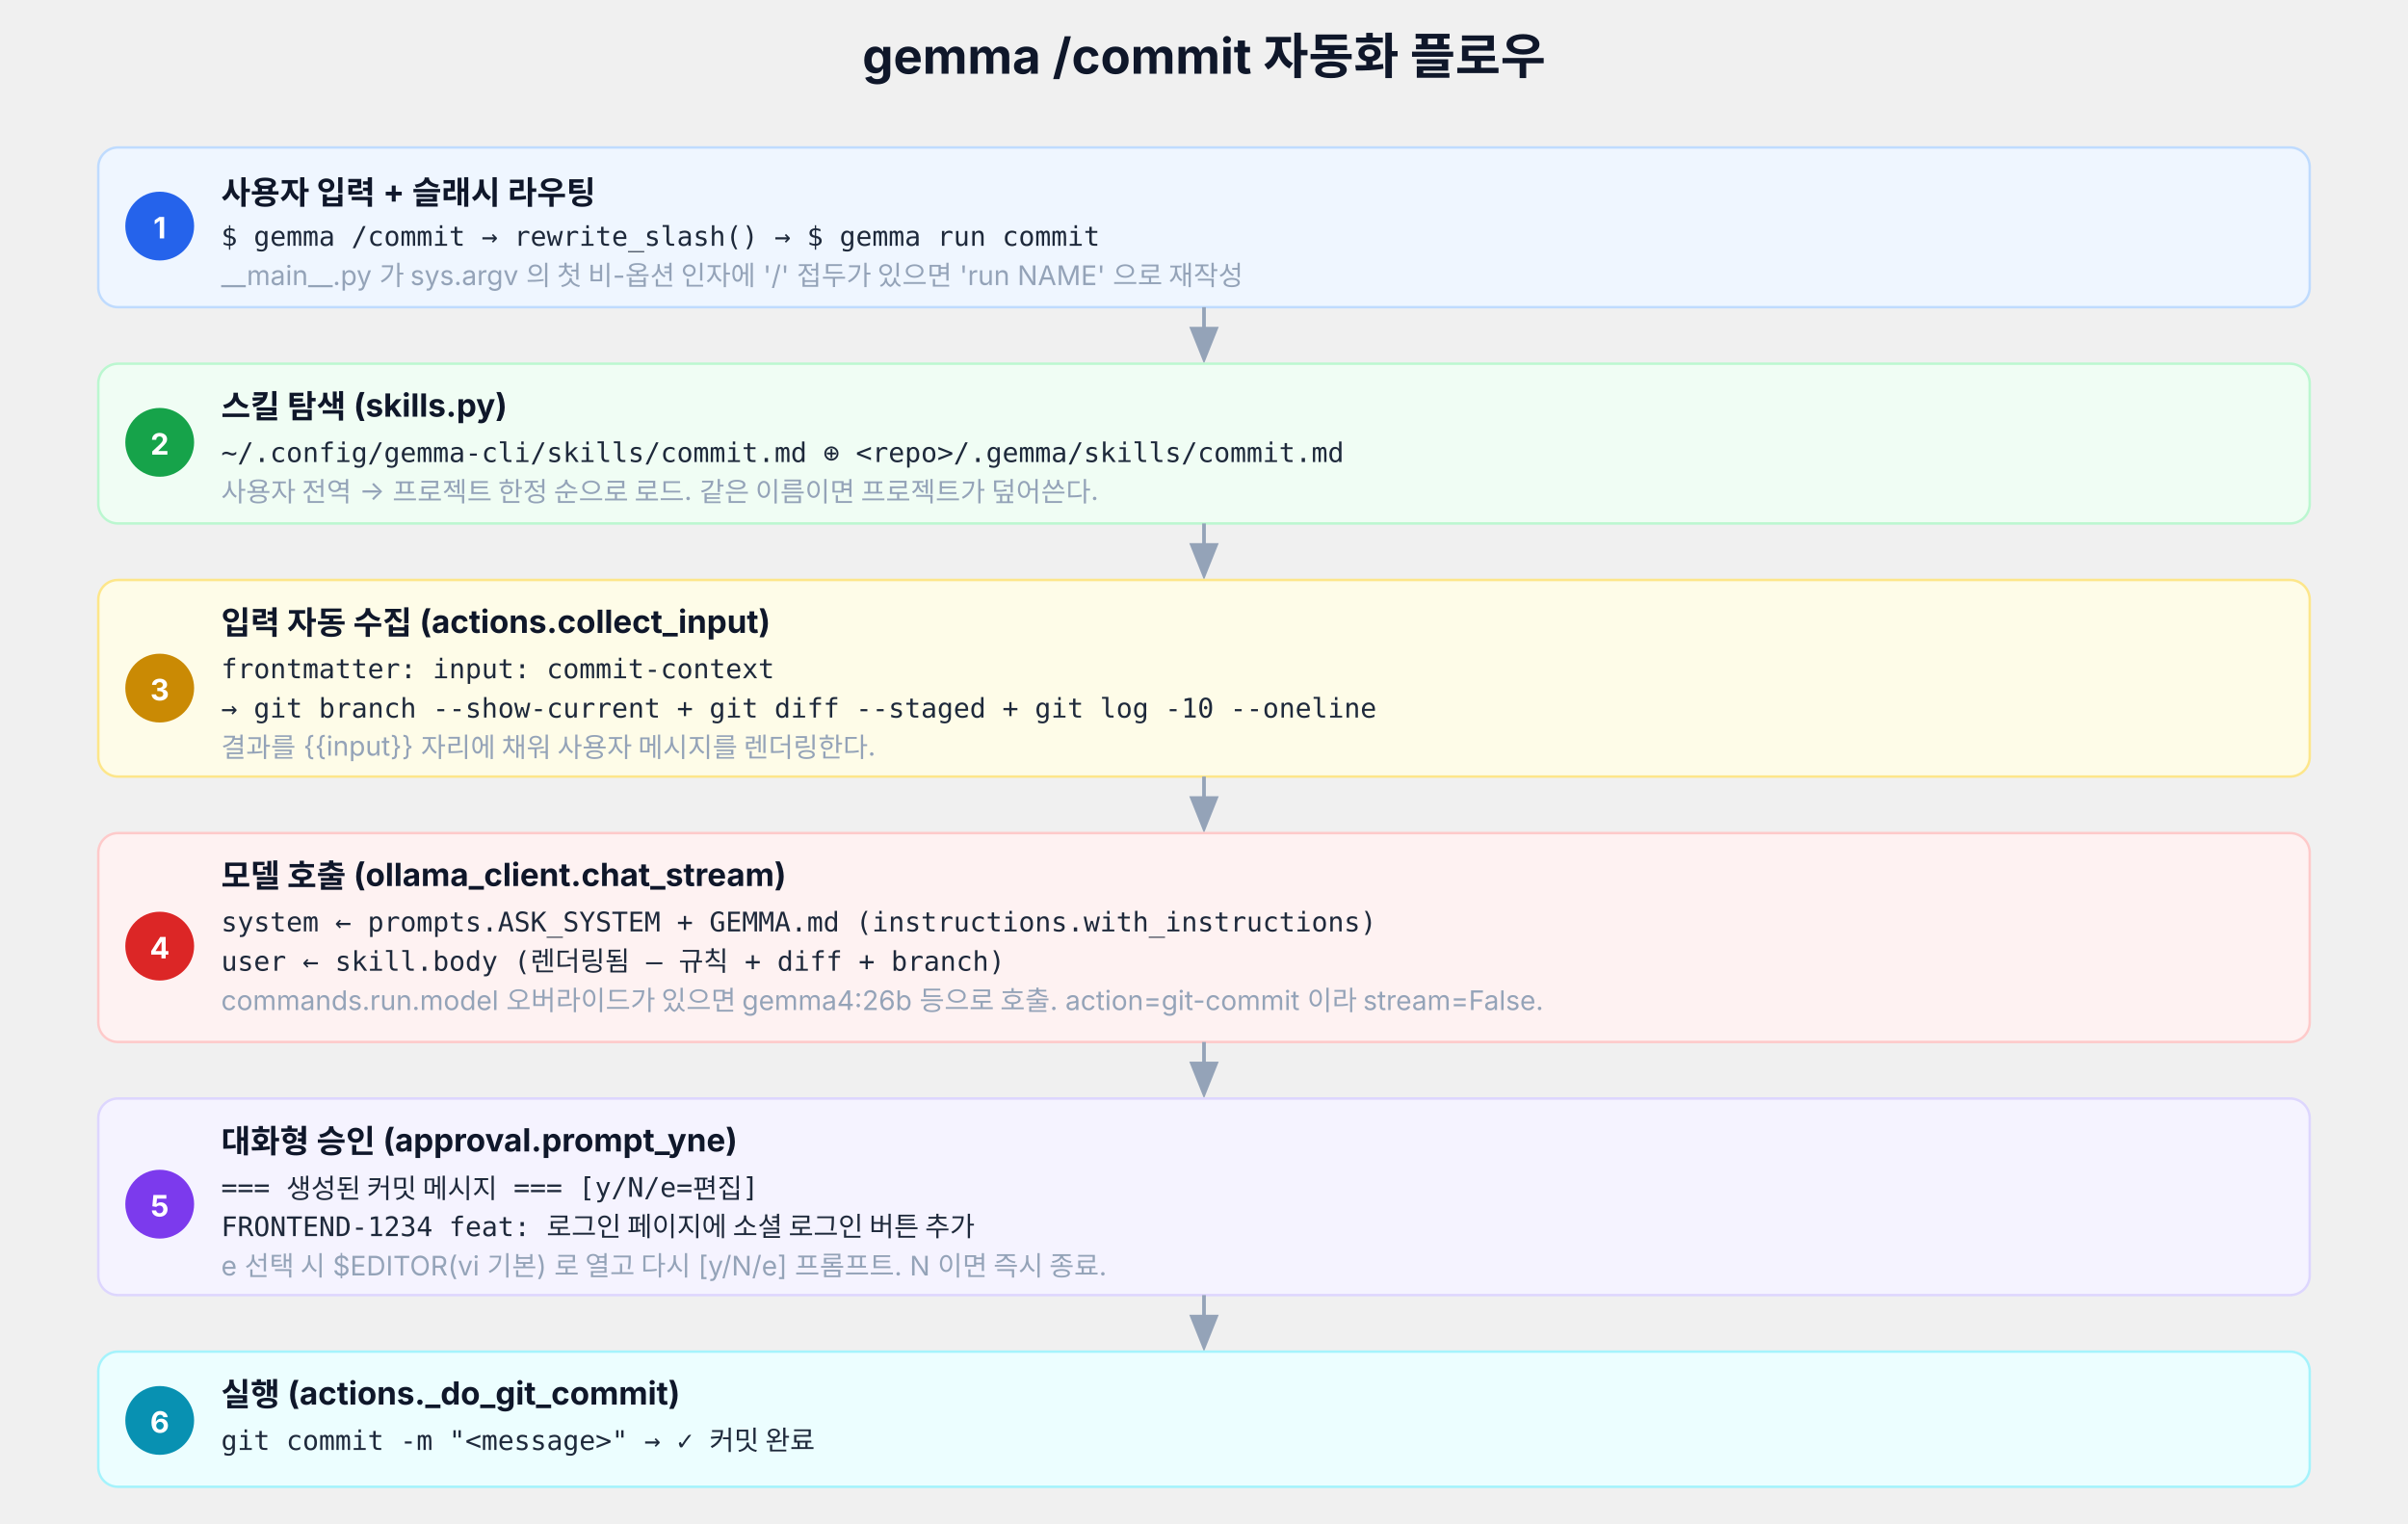
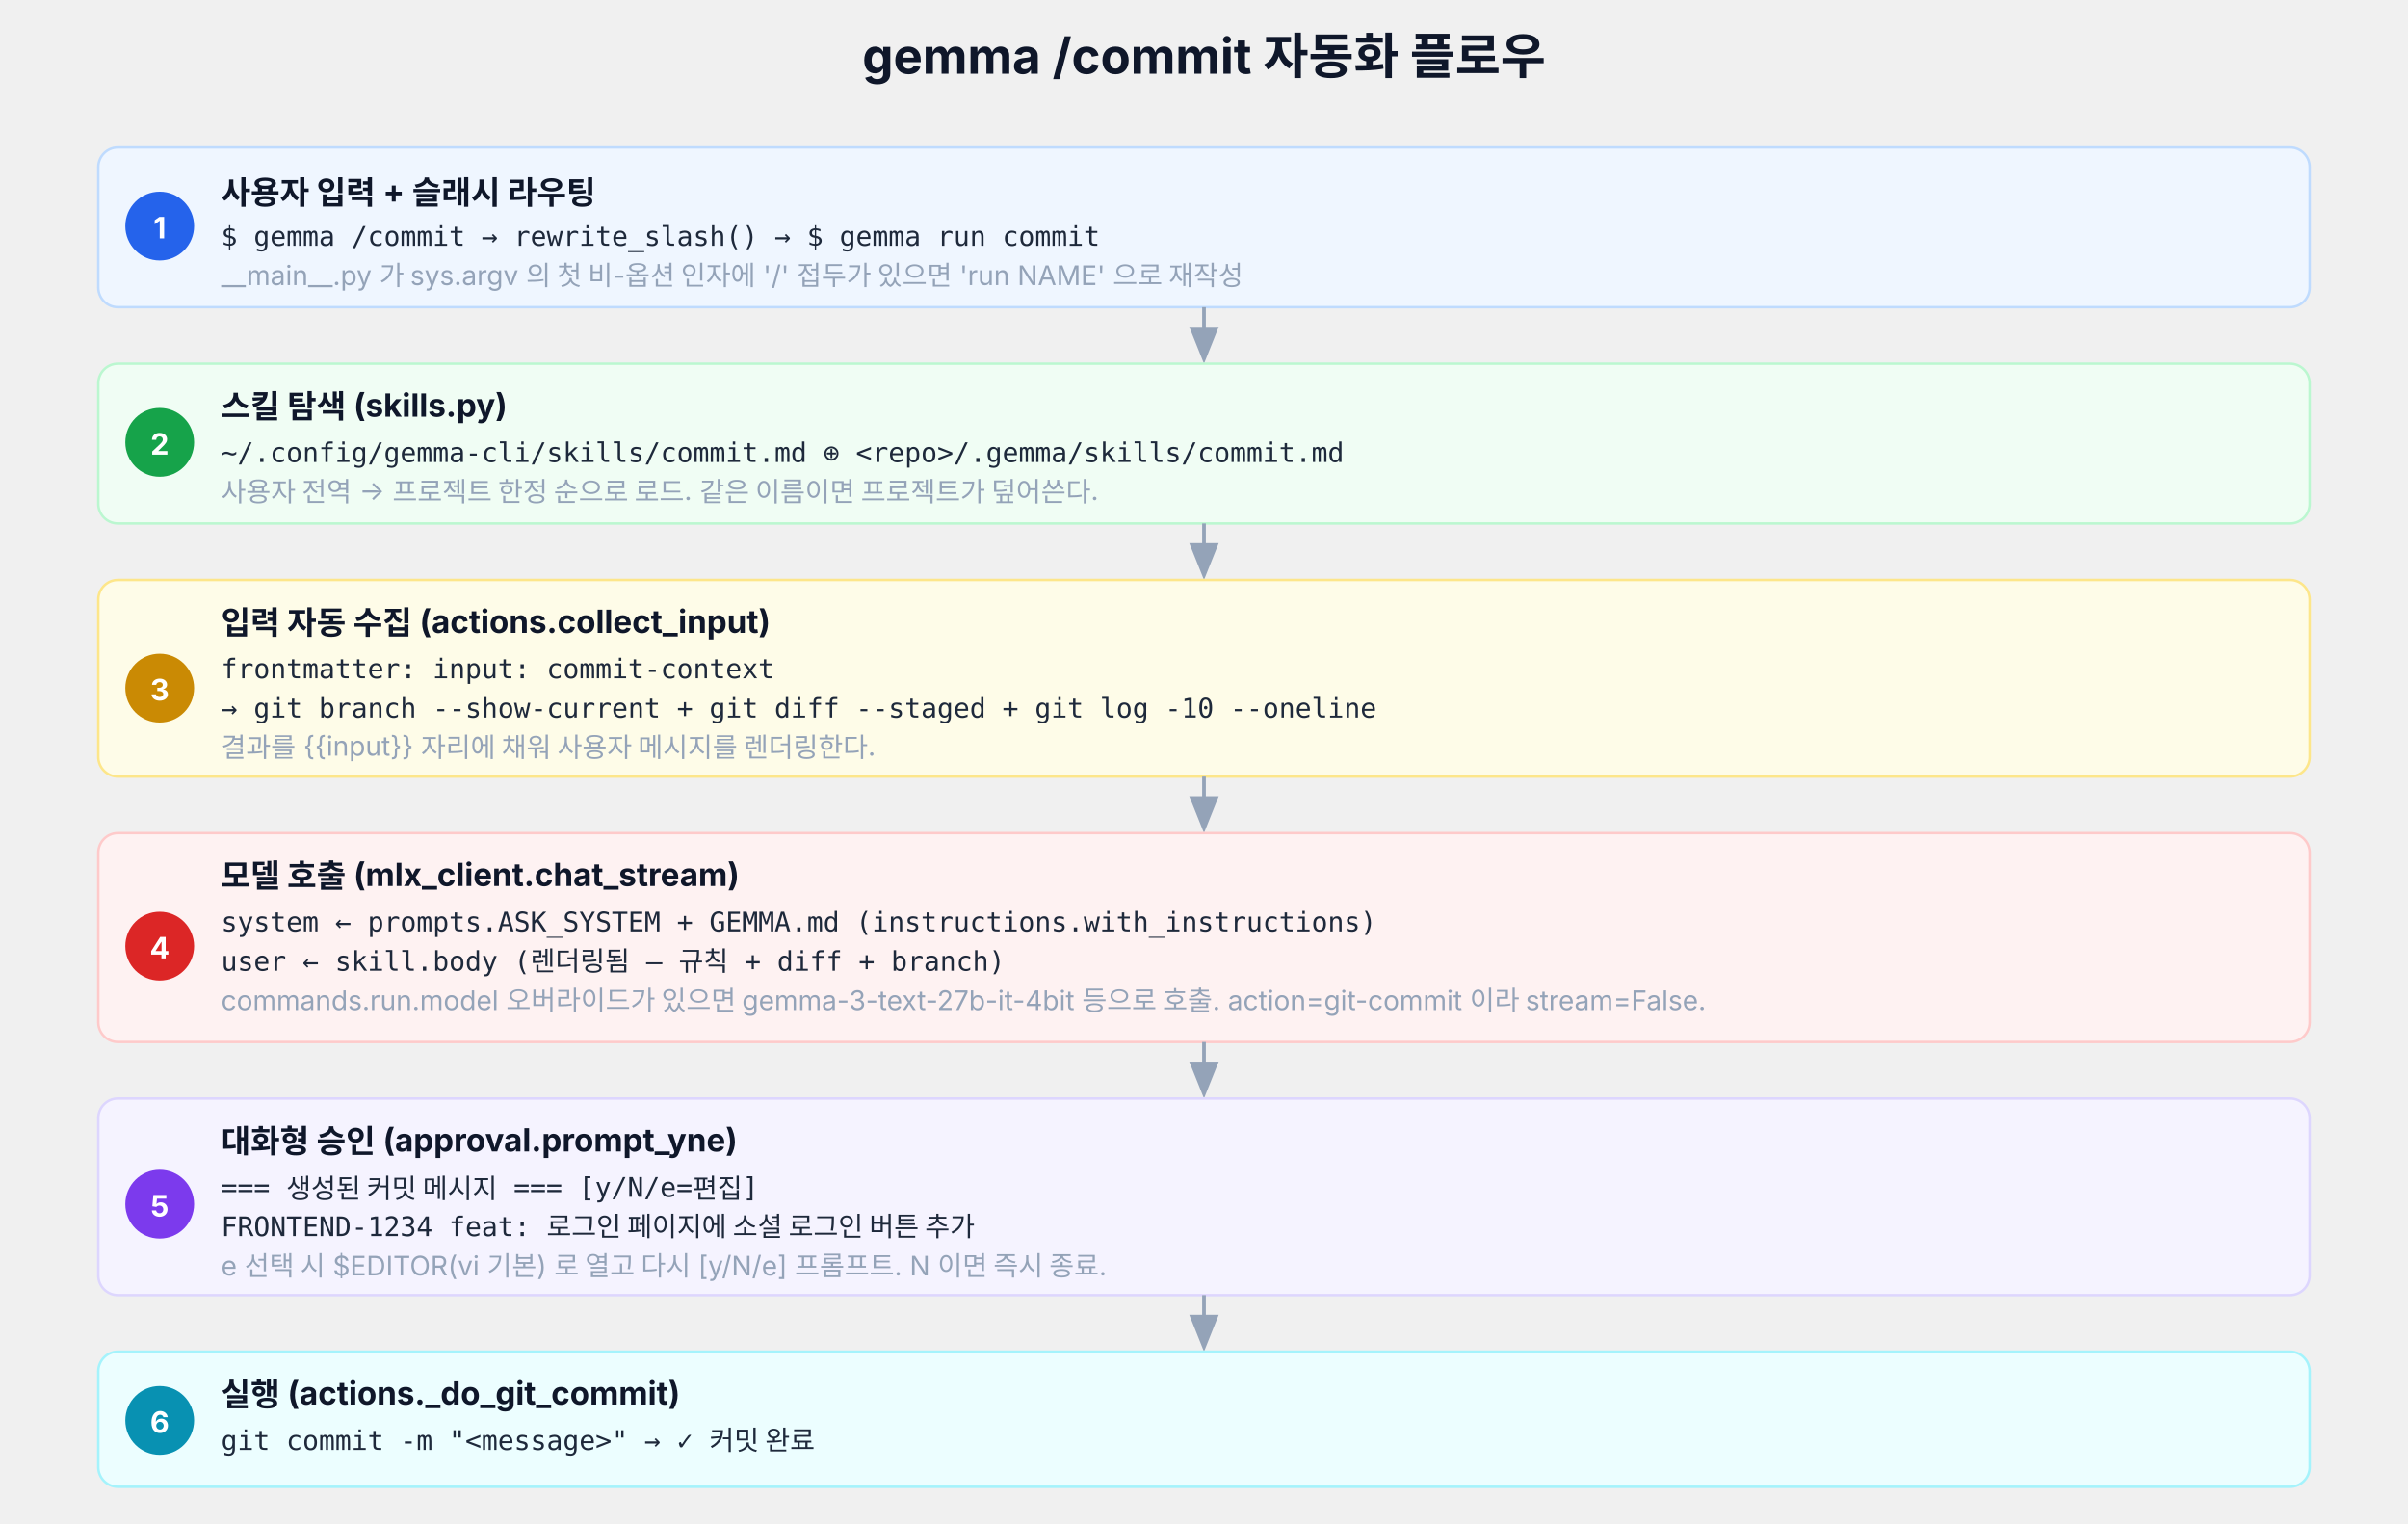
<svg xmlns="http://www.w3.org/2000/svg" viewBox="0 0 980 620" font-family="-apple-system, system-ui, 'Noto Sans KR', sans-serif">
  <defs>
    <style>
      .title { font-size: 20px; font-weight: 700; fill: #0f172a; }
      .step-num { font-size: 12px; font-weight: 700; fill: #ffffff; }
      .step-title { font-size: 13px; font-weight: 700; fill: #0f172a; }
      .step-body { font-size: 11px; fill: #475569; }
      .mono { font-family: 'SF Mono', Menlo, Consolas, monospace; font-size: 11px; fill: #1e293b; }
      .note { font-size: 11px; fill: #94a3b8; }
    </style>
    <marker id="ah" markerWidth="10" markerHeight="8" refX="8" refY="4" orient="auto">
      <path d="M0,0 L10,4 L0,8 z" fill="#94a3b8" />
    </marker>
  </defs>
  <text x="490" y="30" class="title" text-anchor="middle">gemma /commit 자동화 플로우</text>
  <g>
    <rect x="40" y="60" width="900" height="65" rx="8" fill="#eff6ff" stroke="#bfdbfe" />
    <circle cx="65" cy="92" r="14" fill="#2563eb" />
    <text x="65" y="97" class="step-num" text-anchor="middle">1</text>
    <text x="90" y="83" class="step-title">사용자 입력 + 슬래시 라우팅</text>
    <text x="90" y="100" class="mono">$ gemma /commit       →   rewrite_slash()   →   $ gemma run commit</text>
    <text x="90" y="116" class="note">__main__.py 가 sys.argv 의 첫 비-옵션 인자에 '/' 접두가 있으면 'run NAME' 으로 재작성</text>
  </g>
  <line x1="490" y1="125" x2="490" y2="145" stroke="#94a3b8" stroke-width="1.5" marker-end="url(#ah)" />
  <g>
    <rect x="40" y="148" width="900" height="65" rx="8" fill="#f0fdf4" stroke="#bbf7d0" />
    <circle cx="65" cy="180" r="14" fill="#16a34a" />
    <text x="65" y="185" class="step-num" text-anchor="middle">2</text>
    <text x="90" y="170" class="step-title">스킬 탐색 (skills.py)</text>
    <text x="90" y="188" class="mono">~/.config/gemma-cli/skills/commit.md  ⊕  &lt;repo&gt;/.gemma/skills/commit.md</text>
    <text x="90" y="204" class="note">사용자 전역 → 프로젝트 한정 순으로 로드. 같은 이름이면 프로젝트가 덮어쓴다.</text>
  </g>
  <line x1="490" y1="213" x2="490" y2="233" stroke="#94a3b8" stroke-width="1.5" marker-end="url(#ah)" />
  <g>
    <rect x="40" y="236" width="900" height="80" rx="8" fill="#fefce8" stroke="#fde68a" />
    <circle cx="65" cy="280" r="14" fill="#ca8a04" />
    <text x="65" y="285" class="step-num" text-anchor="middle">3</text>
    <text x="90" y="258" class="step-title">입력 자동 수집 (actions.collect_input)</text>
    <text x="90" y="276" class="mono">frontmatter:  input: commit-context</text>
    <text x="90" y="292" class="mono">→ git branch --show-current  +  git diff --staged  +  git log -10 --oneline</text>
    <text x="90" y="308" class="note">결과를 {{input}} 자리에 채워 사용자 메시지를 렌더링한다.</text>
  </g>
  <line x1="490" y1="316" x2="490" y2="336" stroke="#94a3b8" stroke-width="1.5" marker-end="url(#ah)" />
  <g>
    <rect x="40" y="339" width="900" height="85" rx="8" fill="#fef2f2" stroke="#fecaca" />
    <circle cx="65" cy="385" r="14" fill="#dc2626" />
    <text x="65" y="390" class="step-num" text-anchor="middle">4</text>
-     <text x="90" y="361" class="step-title">모델 호출 (ollama_client.chat_stream)</text>
+     <text x="90" y="361" class="step-title">모델 호출 (mlx_client.chat_stream)</text>
    <text x="90" y="379" class="mono">system  ← prompts.ASK_SYSTEM + GEMMA.md (instructions.with_instructions)</text>
    <text x="90" y="395" class="mono">user    ← skill.body (렌더링됨 — 규칙 + diff + branch)</text>
-     <text x="90" y="411" class="note">commands.run.model 오버라이드가 있으면 gemma4:26b 등으로 호출. action=git-commit 이라 stream=False.</text>
+     <text x="90" y="411" class="note">commands.run.model 오버라이드가 있으면 gemma-3-text-27b-it-4bit 등으로 호출. action=git-commit 이라 stream=False.</text>
  </g>
  <line x1="490" y1="424" x2="490" y2="444" stroke="#94a3b8" stroke-width="1.5" marker-end="url(#ah)" />
  <g>
    <rect x="40" y="447" width="900" height="80" rx="8" fill="#f5f3ff" stroke="#ddd6fe" />
    <circle cx="65" cy="490" r="14" fill="#7c3aed" />
    <text x="65" y="495" class="step-num" text-anchor="middle">5</text>
    <text x="90" y="469" class="step-title">대화형 승인 (approval.prompt_yne)</text>
    <text x="90" y="487" class="mono">=== 생성된 커밋 메시지 ===                [y/N/e=편집]</text>
    <text x="90" y="503" class="mono">FRONTEND-1234 feat: 로그인 페이지에 소셜 로그인 버튼 추가</text>
    <text x="90" y="519" class="note">e 선택 시 $EDITOR(vi 기본) 로 열고 다시 [y/N/e] 프롬프트. N 이면 즉시 종료.</text>
  </g>
  <line x1="490" y1="527" x2="490" y2="547" stroke="#94a3b8" stroke-width="1.5" marker-end="url(#ah)" />
  <g>
    <rect x="40" y="550" width="900" height="55" rx="8" fill="#ecfeff" stroke="#a5f3fc" />
    <circle cx="65" cy="578" r="14" fill="#0891b2" />
    <text x="65" y="583" class="step-num" text-anchor="middle">6</text>
    <text x="90" y="572" class="step-title">실행 (actions._do_git_commit)</text>
    <text x="90" y="590" class="mono">git commit -m "&lt;message&gt;"      →   ✓ 커밋 완료</text>
  </g>
</svg>
